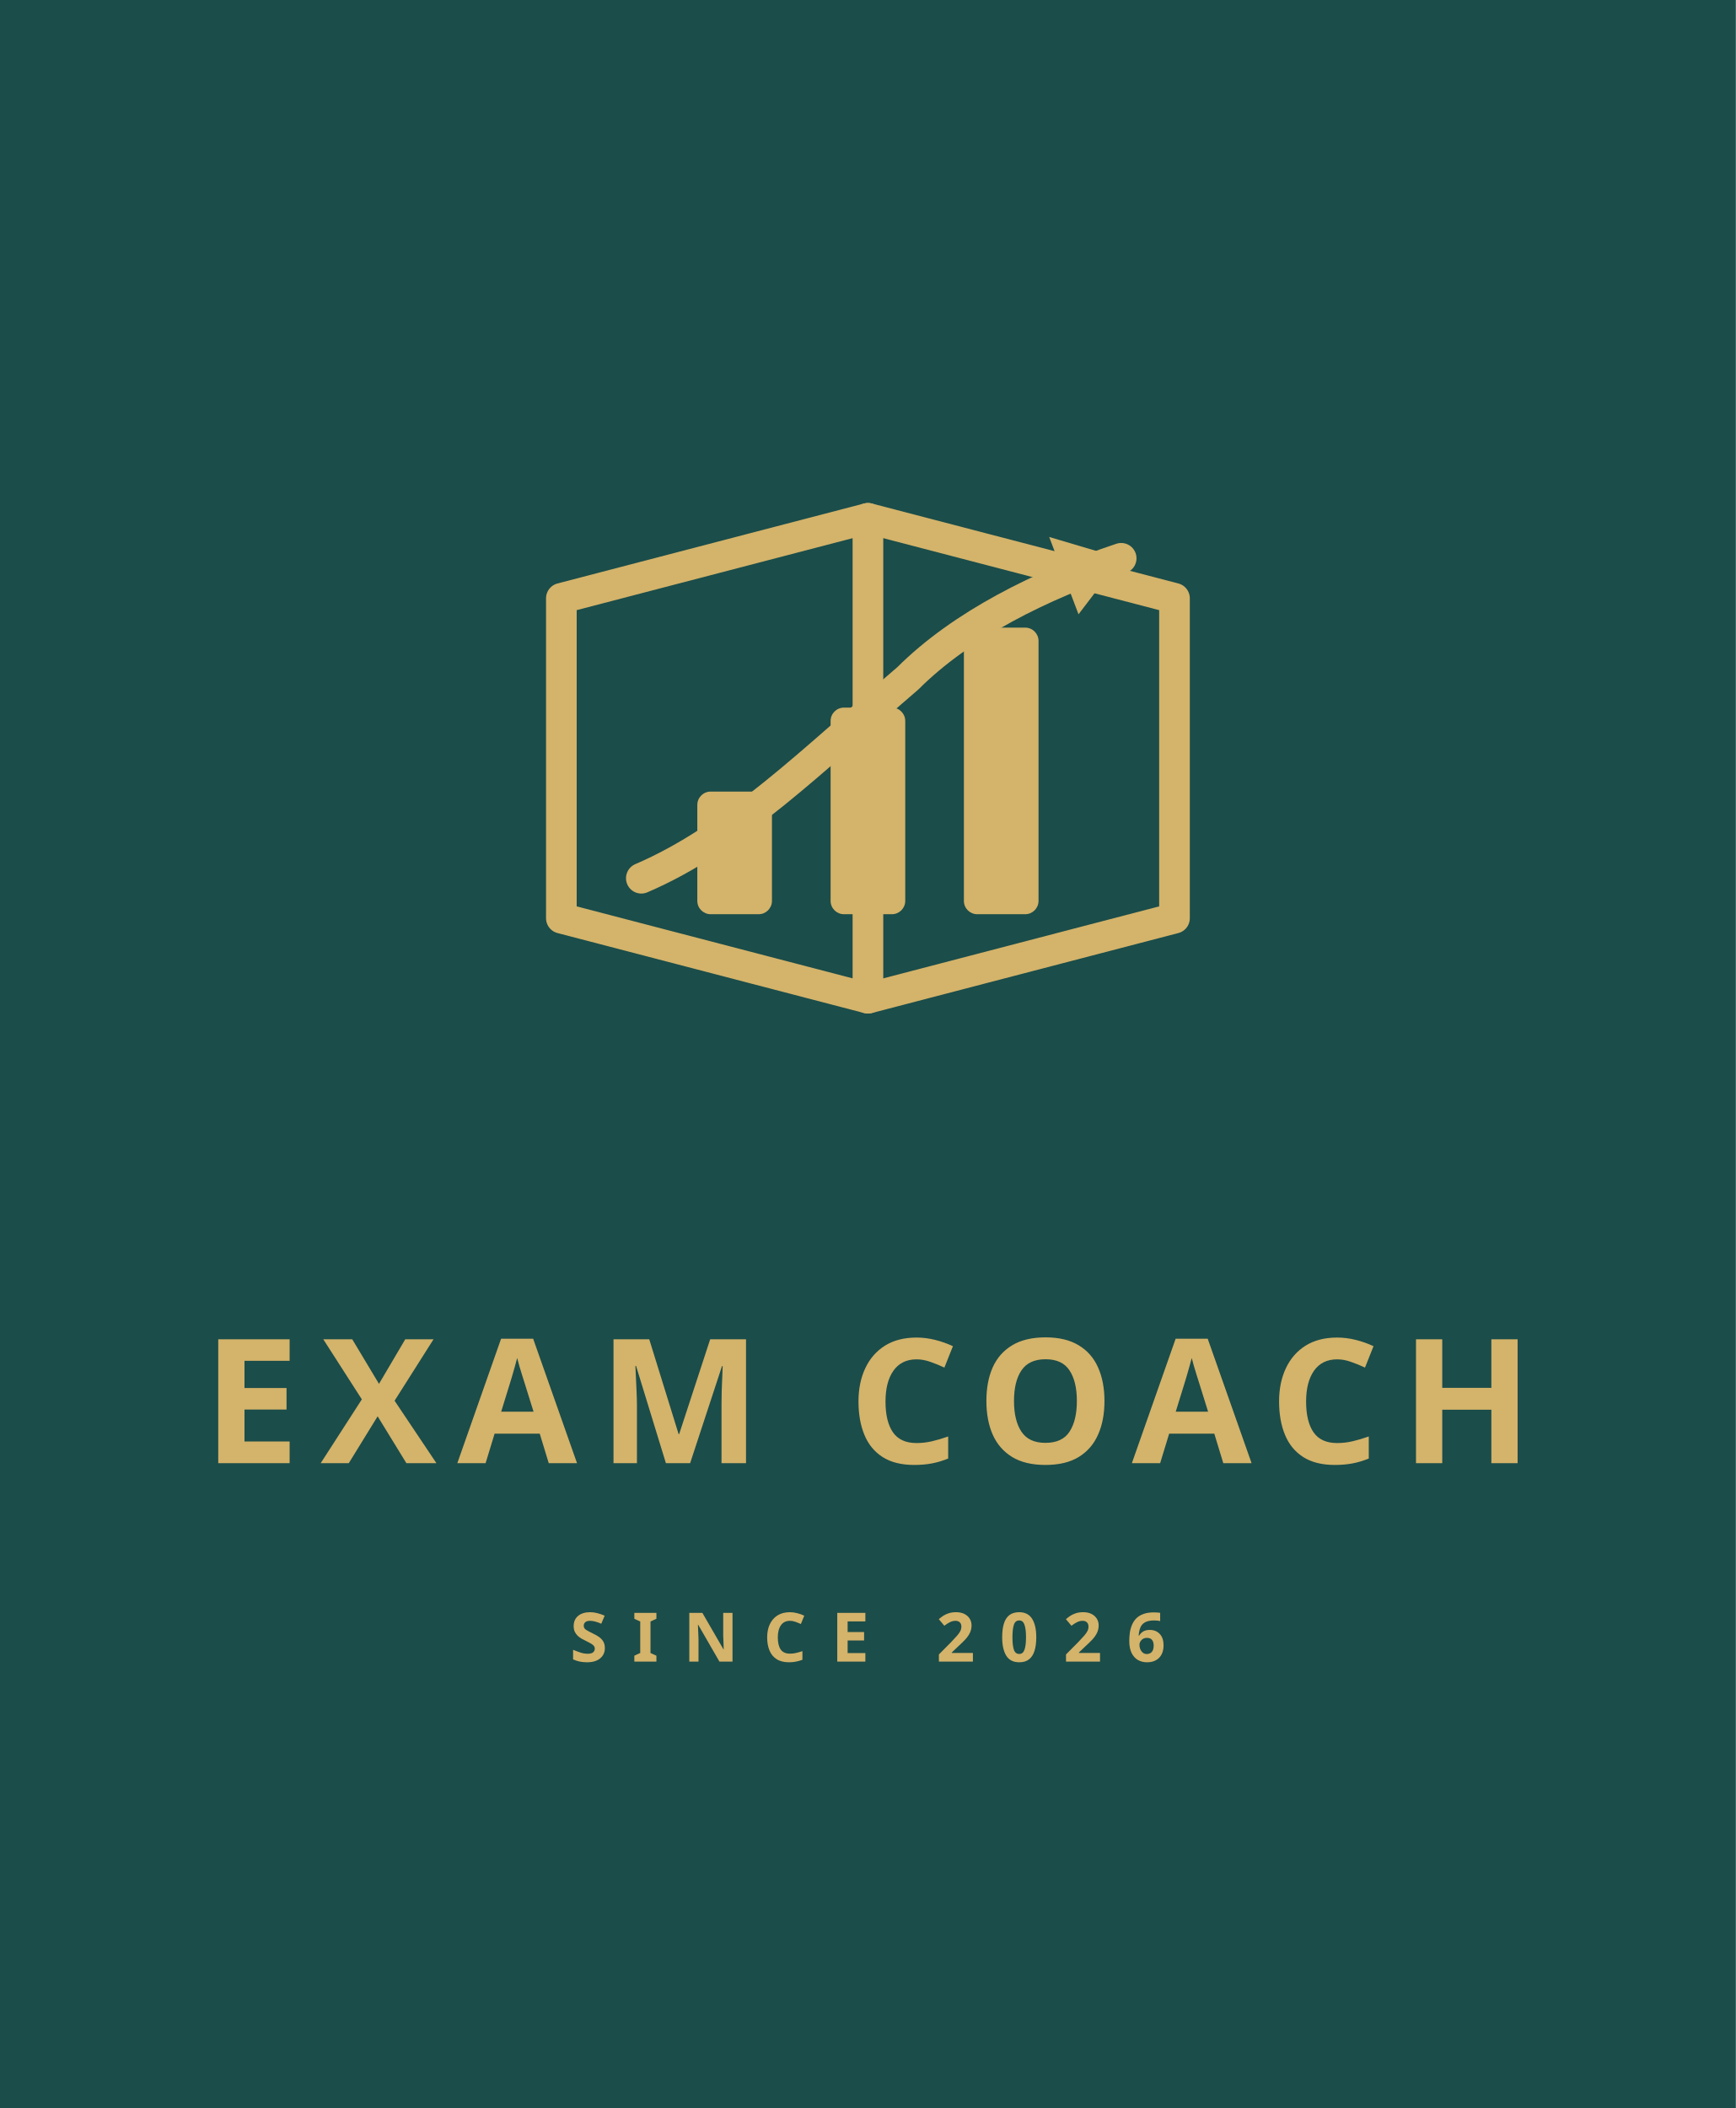
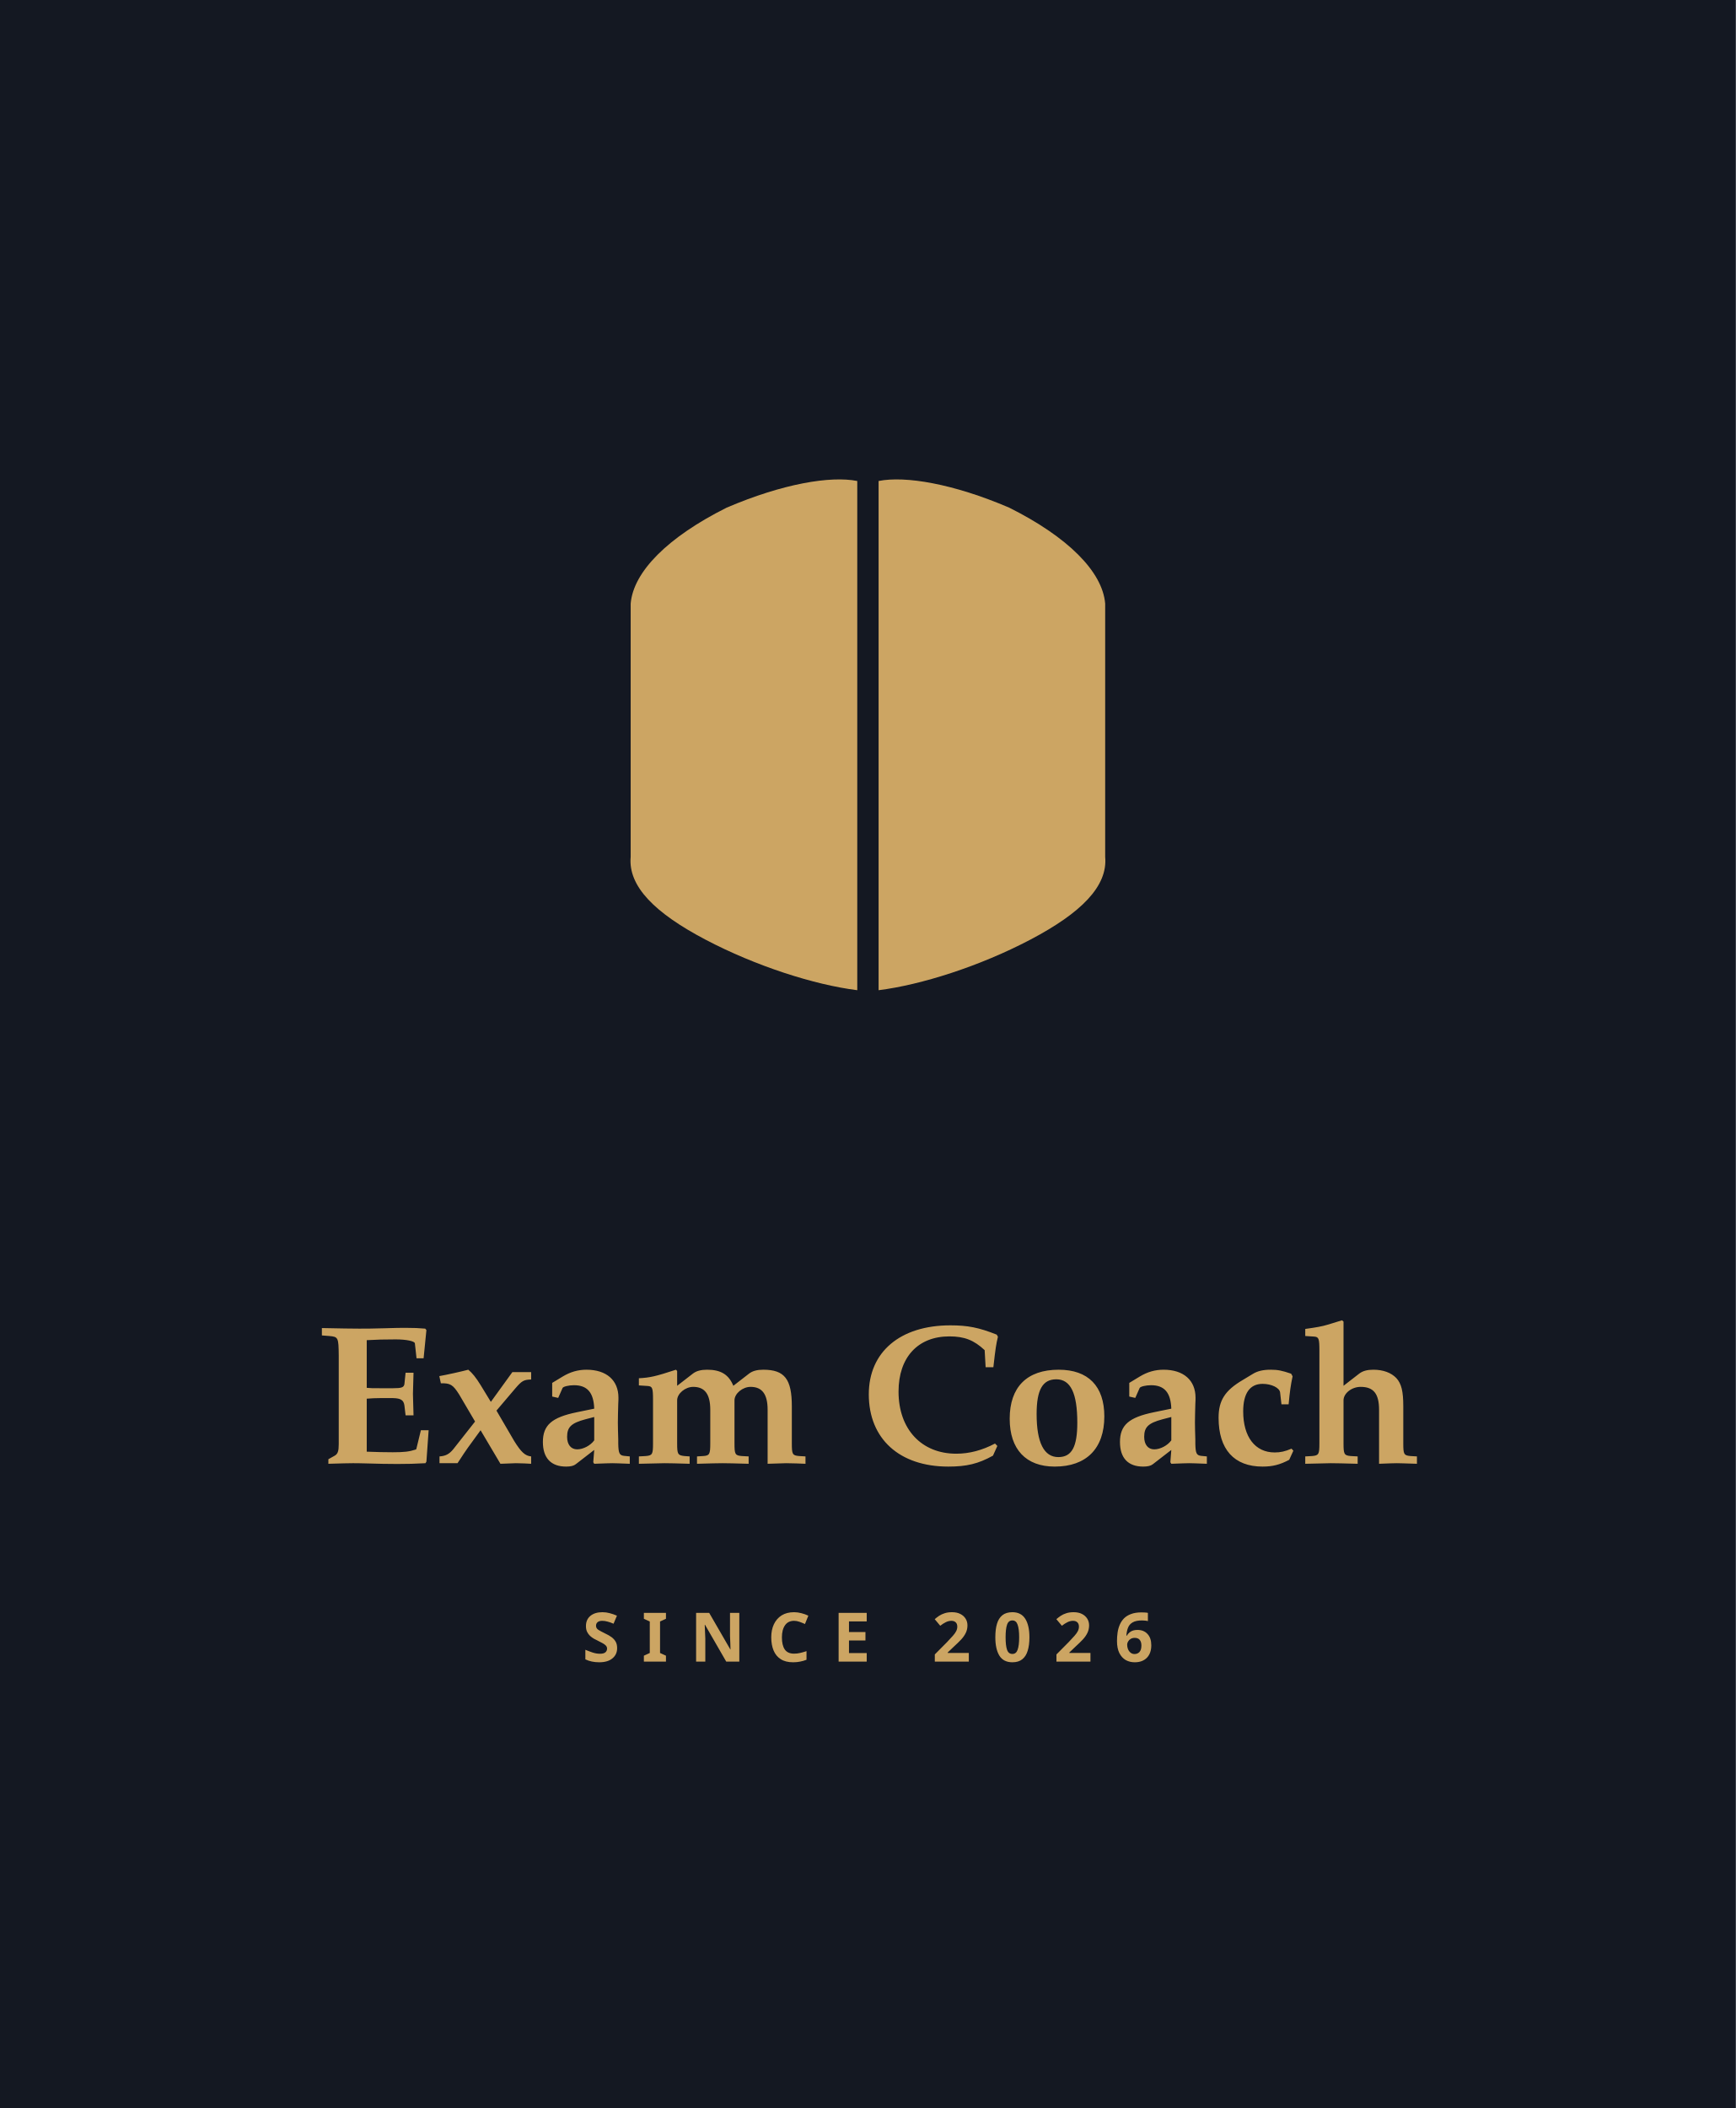
- <svg xmlns="http://www.w3.org/2000/svg" viewBox="0 0 280 340" role="img" aria-label="EXAM COACH">
-   <rect width="280" height="340" fill="#1B4D4A" />
+ <svg xmlns="http://www.w3.org/2000/svg" viewBox="0 0 280 340" role="img" aria-label="Exam Coach">
+   <rect width="280" height="340" fill="#141822" />
  <g transform="translate(140 118) scale(2.15) translate(-32 -32)">
-     <g fill="none" stroke="#D4B36A" stroke-width="2.3" stroke-linecap="round" stroke-linejoin="round">
-       <path d="M9 22 L32 16 L55 22 V46 L32 52 L9 46 Z" />
-       <path d="M32 16 V52" />
-       <path d="M15 43 C 22 40, 28 34, 35 28 C 39 24, 45 21, 51 19" />
-     </g>
-     <rect x="19.2" y="36.5" width="5.6" height="9.2" rx="1" fill="#D4B36A" />
-     <rect x="29.2" y="30.2" width="5.6" height="15.5" rx="1" fill="#D4B36A" />
-     <rect x="39.2" y="24.2" width="5.6" height="21.5" rx="1" fill="#D4B36A" />
-     <path d="M51 19 L45.6 17.4 L47.8 23.2 Z" fill="#D4B36A" />
+     <path fill="#CCA563" d="M14.2 22.4c.2-2.4 2.8-5 7.2-7.2C25.6 13.4 29.2 12.8 31.2 13.2v38.2c-3.2-.4-7.6-1.8-11.4-3.8-3.8-2-5.8-4-5.6-6.2z" />
+     <path fill="#CCA563" d="M49.8 22.4c-.2-2.4-2.8-5-7.2-7.2C38.4 13.4 34.8 12.8 32.8 13.2v38.2c3.2-.4 7.6-1.8 11.4-3.8 3.8-2 5.8-4 5.6-6.2z" />
  </g>
-   <text x="140" y="236" text-anchor="middle" fill="#D4B36A" font-family="ui-sans-serif, system-ui, sans-serif" font-size="28" font-weight="800" letter-spacing="0.12em">EXAM COACH</text>
-   <text x="140" y="268" text-anchor="middle" fill="#D4B36A" font-family="ui-sans-serif, system-ui, sans-serif" font-size="11" font-weight="600" letter-spacing="0.36em">SINCE 2026</text>
+   <text x="140" y="236" text-anchor="middle" fill="#CCA563" font-family="Cormorant Garamond, Iowan Old Style, Palatino, Georgia, serif" font-size="32" font-weight="600">Exam Coach</text>
+   <text x="140" y="268" text-anchor="middle" fill="#CCA563" font-family="Hanken Grotesk, ui-sans-serif, system-ui, sans-serif" font-size="11" font-weight="600" letter-spacing="0.32em">SINCE 2026</text>
</svg>
